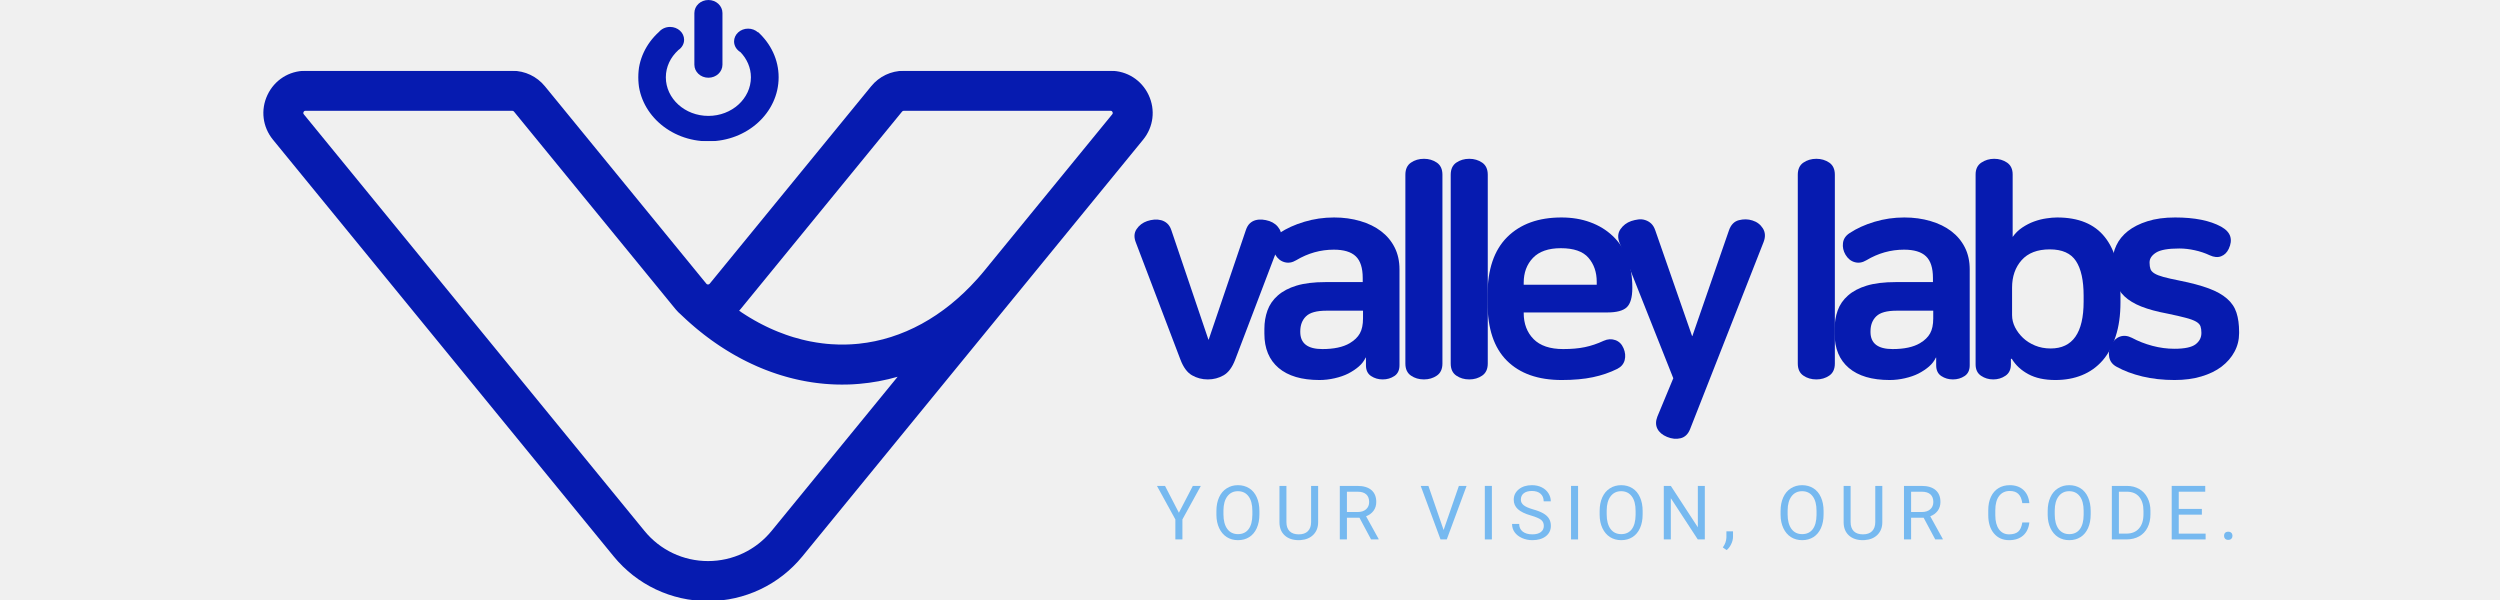
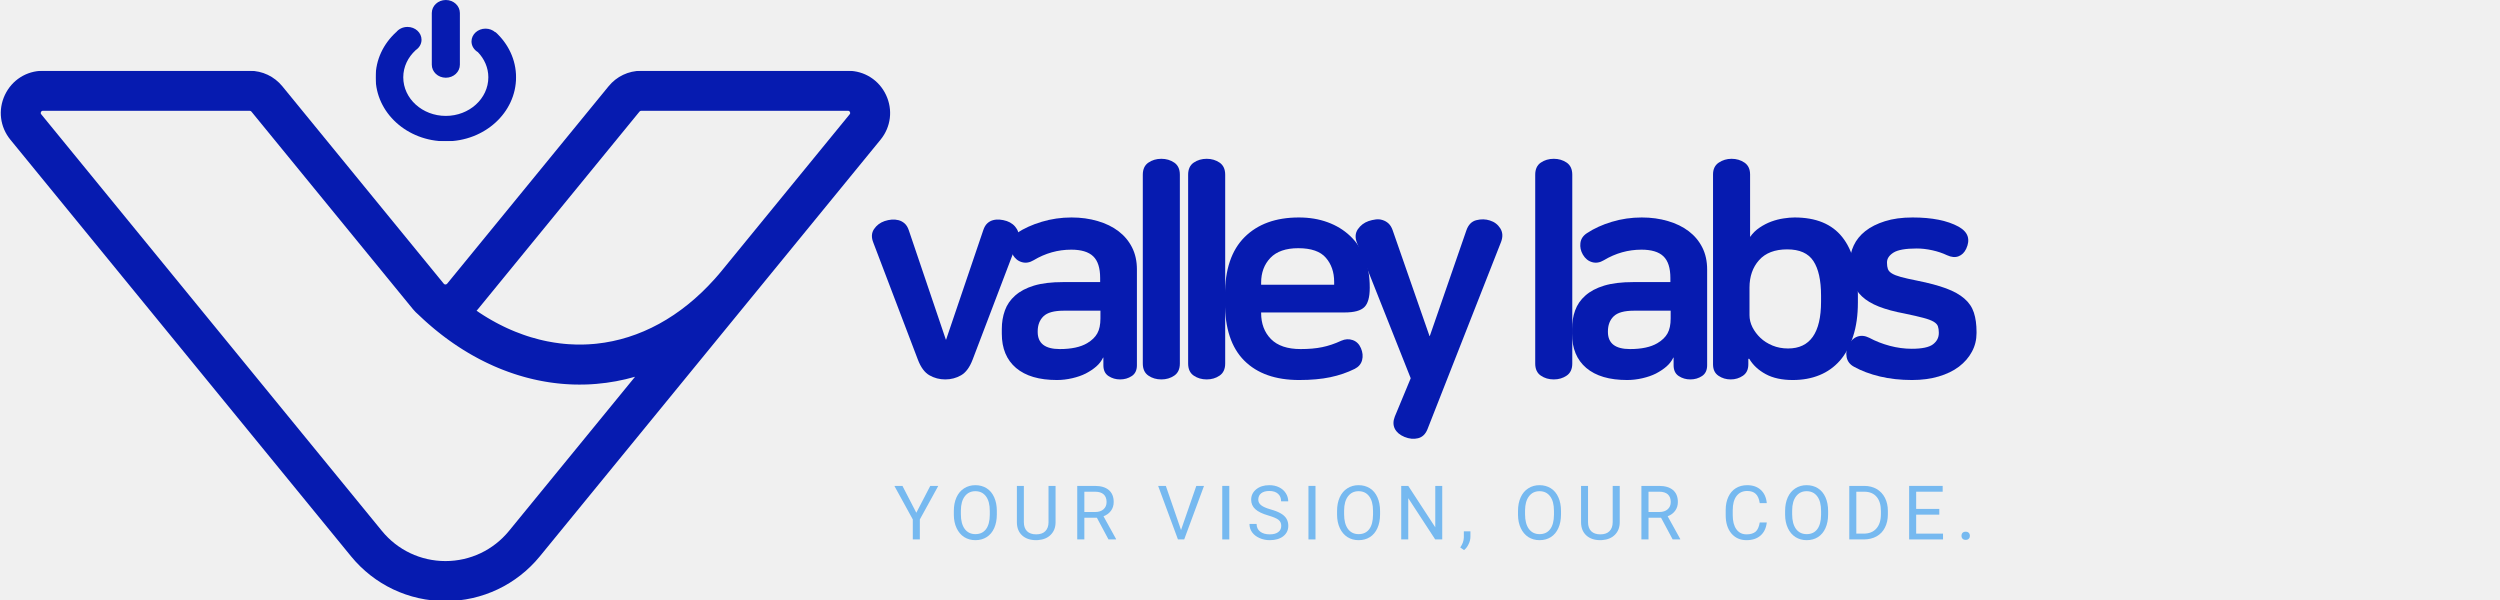
- <svg xmlns="http://www.w3.org/2000/svg" width="250" height="60" viewBox="0 0 333 101" fill="none">
+ <svg xmlns="http://www.w3.org/2000/svg" width="250" height="60" viewBox="44.2 0 333 101" fill="none">
  <mask id="mask0_63_302" style="mask-type:luminance" maskUnits="userSpaceOnUse" x="0" y="11" width="151" height="90">
    <path d="M0 11.905H150.539V101H0V11.905Z" fill="white" />
  </mask>
  <g mask="url(#mask0_63_302)">
    <path d="M75.269 94.447C71.106 94.447 67.206 92.597 64.571 89.373L7.233 19.25C7.125 19.117 7.112 19.012 7.183 18.86C7.258 18.709 7.347 18.65 7.514 18.65H42.32C42.434 18.65 42.53 18.699 42.604 18.786L69.784 52.027C70.072 52.38 70.393 52.701 70.739 52.992C70.754 53.008 70.77 53.023 70.785 53.035L70.887 53.134C70.939 53.184 70.992 53.233 71.048 53.283C71.091 53.326 71.134 53.366 71.177 53.407L71.279 53.499C71.335 53.552 71.387 53.605 71.446 53.657C71.486 53.697 71.529 53.735 71.573 53.775L71.675 53.868C71.733 53.92 71.789 53.973 71.844 54.022C71.885 54.059 71.925 54.093 71.965 54.131L72.073 54.227C72.132 54.279 72.19 54.332 72.249 54.384C72.286 54.418 72.326 54.452 72.366 54.486L72.471 54.579C72.533 54.632 72.595 54.684 72.657 54.737C72.694 54.771 72.731 54.805 72.771 54.836L72.87 54.923C72.935 54.978 72.999 55.034 73.064 55.087L73.268 55.26C73.339 55.319 73.407 55.374 73.475 55.433C73.509 55.461 73.546 55.489 73.58 55.517L73.67 55.591C73.744 55.65 73.815 55.709 73.889 55.767L74.093 55.931C74.164 55.987 74.235 56.043 74.306 56.098L74.494 56.25C74.572 56.306 74.646 56.367 74.723 56.426L74.902 56.562C74.982 56.624 75.066 56.686 75.143 56.745L75.322 56.878C75.405 56.94 75.486 56.999 75.569 57.06L75.733 57.181C75.819 57.243 75.906 57.305 75.995 57.37L76.159 57.484C76.245 57.546 76.335 57.608 76.421 57.67L76.554 57.763C76.653 57.828 76.752 57.899 76.851 57.964L76.987 58.057C77.085 58.125 77.184 58.19 77.286 58.258L77.41 58.338C77.515 58.406 77.617 58.474 77.719 58.539L77.845 58.62C77.95 58.688 78.052 58.753 78.157 58.818L78.268 58.889C78.379 58.957 78.487 59.022 78.596 59.09L78.704 59.155C78.815 59.223 78.926 59.291 79.037 59.356L79.142 59.421C79.253 59.486 79.365 59.551 79.479 59.616L79.587 59.678C79.698 59.743 79.809 59.805 79.924 59.87L80.025 59.925C80.14 59.99 80.254 60.055 80.371 60.117L80.464 60.167C80.585 60.235 80.702 60.297 80.819 60.359L80.906 60.405C81.029 60.47 81.15 60.532 81.267 60.594L81.357 60.637C81.48 60.702 81.601 60.764 81.721 60.823L81.804 60.863C81.928 60.925 82.052 60.987 82.175 61.045L82.268 61.089C82.388 61.148 82.508 61.206 82.632 61.262L82.716 61.299C82.839 61.358 82.963 61.414 83.089 61.469L83.166 61.507C83.296 61.562 83.42 61.621 83.546 61.677L83.626 61.711C83.75 61.763 83.88 61.819 84.006 61.871L84.081 61.906C84.21 61.958 84.34 62.011 84.47 62.063L84.541 62.094C84.67 62.147 84.8 62.196 84.933 62.249L84.998 62.274C85.134 62.326 85.266 62.379 85.396 62.425L85.464 62.45C85.597 62.5 85.73 62.552 85.862 62.599L85.933 62.623C86.063 62.67 86.196 62.719 86.332 62.763L86.4 62.787C86.536 62.834 86.669 62.877 86.801 62.923L86.863 62.945C86.999 62.988 87.135 63.032 87.271 63.075L87.326 63.094C87.465 63.137 87.604 63.18 87.74 63.221L87.799 63.236C87.935 63.279 88.074 63.319 88.216 63.36L88.275 63.378C88.41 63.415 88.549 63.456 88.688 63.493L88.75 63.511C88.886 63.545 89.025 63.583 89.164 63.62L89.226 63.635C89.362 63.669 89.501 63.706 89.64 63.74L89.686 63.749C89.831 63.787 89.973 63.818 90.115 63.852L90.177 63.867C90.316 63.898 90.455 63.929 90.594 63.957L90.64 63.969C90.788 64 90.93 64.031 91.073 64.059L91.116 64.065C91.267 64.096 91.409 64.124 91.551 64.152L91.594 64.158C91.743 64.186 91.888 64.214 92.033 64.238L92.076 64.245C92.225 64.269 92.37 64.294 92.512 64.316L92.558 64.325C92.703 64.347 92.848 64.368 92.993 64.39L93.04 64.396C93.185 64.415 93.33 64.436 93.478 64.455L93.522 64.461C93.667 64.48 93.815 64.498 93.96 64.514L93.982 64.517C94.139 64.535 94.291 64.551 94.445 64.566L94.473 64.569C94.627 64.585 94.779 64.6 94.927 64.613L94.979 64.616C95.128 64.628 95.273 64.641 95.415 64.65L95.452 64.653C95.603 64.662 95.748 64.675 95.897 64.681L95.94 64.684C96.088 64.693 96.236 64.699 96.381 64.706L96.428 64.709C96.579 64.715 96.724 64.718 96.869 64.724H96.925C97.07 64.73 97.212 64.733 97.354 64.733H97.428C97.564 64.737 97.703 64.737 97.839 64.74L97.913 64.737C98.225 64.737 98.528 64.733 98.812 64.724C98.849 64.724 98.886 64.721 98.92 64.721L99.028 64.718C99.118 64.715 99.207 64.712 99.3 64.709C99.46 64.699 99.624 64.693 99.788 64.684C100.1 64.665 100.415 64.641 100.73 64.616C102.913 64.43 105.069 64.031 107.185 63.422L85.964 89.373C83.327 92.597 79.429 94.447 75.269 94.447ZM80.507 52.308C80.591 52.219 80.674 52.123 80.751 52.027L107.932 18.786C108.006 18.696 108.102 18.65 108.216 18.65H143.022C143.192 18.65 143.278 18.709 143.352 18.86C143.423 19.012 143.411 19.12 143.303 19.25L121.86 45.471L121.83 45.511C121.752 45.604 121.675 45.697 121.598 45.789L121.527 45.876C121.484 45.932 121.434 45.984 121.388 46.04L121.045 46.439C121.005 46.489 120.965 46.535 120.922 46.581L120.826 46.69C120.758 46.77 120.687 46.851 120.616 46.931L120.588 46.959C114.887 53.329 107.991 57.098 100.65 57.859C100.514 57.871 100.381 57.883 100.245 57.896L100.177 57.902C99.924 57.924 99.661 57.942 99.399 57.958C99.201 57.97 98.991 57.979 98.76 57.986L98.679 57.989C98.485 57.995 98.278 57.998 98.065 58.001H97.972C97.756 58.001 97.549 58.001 97.351 57.998H97.283C96.838 57.986 96.394 57.967 95.958 57.936L95.93 57.933C95.721 57.918 95.51 57.902 95.282 57.88L95.22 57.874C95.001 57.853 94.788 57.828 94.578 57.803L94.525 57.797C93.855 57.713 93.179 57.608 92.512 57.475L92.456 57.466C92.249 57.426 92.033 57.379 91.82 57.33L91.761 57.317C91.536 57.268 91.317 57.215 91.11 57.163L91.091 57.16C90.653 57.051 90.208 56.928 89.766 56.794L89.714 56.782C89.51 56.72 89.3 56.652 89.084 56.584L89.016 56.562C88.799 56.491 88.586 56.417 88.386 56.346L88.342 56.33C87.91 56.179 87.475 56.015 87.048 55.842L86.996 55.82C86.801 55.742 86.594 55.656 86.381 55.563L86.301 55.529C86.094 55.439 85.89 55.35 85.696 55.26L85.628 55.229C85.396 55.121 85.195 55.025 85.001 54.932L84.992 54.926C84.794 54.83 84.59 54.731 84.371 54.616L84.318 54.589C84.127 54.489 83.932 54.391 83.722 54.276L83.63 54.223C83.435 54.118 83.24 54.01 83.049 53.902L82.959 53.849C82.746 53.728 82.555 53.614 82.373 53.506L82.323 53.478C82.132 53.36 81.934 53.24 81.74 53.119L81.693 53.088C81.514 52.977 81.326 52.856 81.116 52.717L81.02 52.655C80.85 52.544 80.68 52.426 80.507 52.308ZM143.022 11.915H108.216C106.082 11.915 104.081 12.864 102.731 14.52L75.55 47.757C75.433 47.903 75.192 47.934 75.047 47.819L75.041 47.813C75.022 47.8 75.004 47.782 74.988 47.76L47.805 14.517C46.452 12.864 44.454 11.915 42.32 11.915H7.514C4.747 11.915 2.295 13.471 1.109 15.977C-0.077 18.483 0.278 21.372 2.032 23.517L59.371 93.64C63.287 98.432 69.083 101.182 75.269 101.182C81.452 101.182 87.246 98.432 91.165 93.64L127.003 49.812C127.03 49.784 127.055 49.753 127.077 49.725L148.507 23.517C150.261 21.372 150.613 18.483 149.427 15.977C148.244 13.471 145.789 11.915 143.022 11.915Z" fill="#061BB0" />
  </g>
  <mask id="mask1_63_302" style="mask-type:luminance" maskUnits="userSpaceOnUse" x="63" y="0" width="25" height="24">
    <path d="M63.503 0H87.221V23.761H63.503V0Z" fill="white" />
  </mask>
  <g mask="url(#mask1_63_302)">
    <path fill-rule="evenodd" clip-rule="evenodd" d="M75.334 23.789C68.809 23.789 63.512 18.959 63.512 13.01C63.512 10.049 64.831 7.37 66.956 5.42L66.965 5.43C67.394 4.888 68.089 4.533 68.876 4.533C70.183 4.533 71.242 5.498 71.242 6.689C71.242 7.419 70.844 8.063 70.232 8.453L70.242 8.459C68.966 9.631 68.166 11.234 68.166 13.01C68.166 16.599 71.375 19.51 75.328 19.51C79.278 19.51 82.487 16.599 82.487 13.01C82.487 11.389 81.817 9.916 80.73 8.78C80.084 8.394 79.652 7.732 79.652 6.977C79.652 5.786 80.714 4.82 82.017 4.82C82.657 4.82 83.231 5.055 83.657 5.43L83.691 5.399C85.829 7.348 87.153 10.037 87.153 13.01C87.153 18.959 81.86 23.789 75.334 23.789ZM75.331 13.084C74.022 13.084 72.969 12.106 72.969 10.89V2.197C72.969 0.981 74.022 0 75.331 0C76.641 0 77.697 0.981 77.697 2.197V10.89C77.697 12.106 76.641 13.084 75.331 13.084Z" fill="#061BB0" />
  </g>
  <path d="M149.196 37.213C149.591 37.083 149.986 37 150.382 36.966C150.777 36.935 151.163 36.966 151.543 37.065C151.92 37.164 152.259 37.346 152.556 37.609C152.858 37.875 153.093 38.253 153.26 38.748L159.498 57.163H159.548L165.799 38.748C165.962 38.253 166.185 37.875 166.466 37.609C166.744 37.346 167.065 37.164 167.429 37.065C167.791 36.966 168.171 36.935 168.566 36.966C168.967 37 169.369 37.083 169.764 37.213C170.521 37.479 171.089 37.931 171.469 38.575C171.846 39.218 171.855 39.985 171.494 40.877L164.007 60.541C163.513 61.838 162.862 62.716 162.056 63.177C161.246 63.641 160.363 63.87 159.4 63.87C158.442 63.87 157.559 63.641 156.744 63.177C155.934 62.716 155.286 61.838 154.792 60.541L147.306 40.877C146.941 39.985 146.975 39.218 147.404 38.575C147.831 37.931 148.43 37.479 149.196 37.213Z" fill="#061BB0" />
  <path d="M179.372 52.299C177.717 52.299 176.568 52.618 175.926 53.252C175.283 53.88 174.962 54.722 174.962 55.777V55.876C174.962 57.8 176.201 58.759 178.681 58.759C180.632 58.759 182.167 58.431 183.288 57.769C184.079 57.299 184.647 56.751 184.993 56.123C185.345 55.498 185.524 54.657 185.524 53.599V52.299H179.372ZM180.657 36.607C182.245 36.607 183.715 36.811 185.067 37.213C186.426 37.609 187.591 38.179 188.563 38.921C189.542 39.664 190.305 40.576 190.849 41.656C191.392 42.73 191.664 43.964 191.664 45.356V61.482C191.664 62.317 191.374 62.923 190.799 63.301C190.222 63.681 189.567 63.87 188.835 63.87C188.109 63.87 187.458 63.681 186.883 63.301C186.306 62.923 186.019 62.317 186.019 61.482V60.195H185.969C185.704 60.758 185.321 61.256 184.82 61.692C184.326 62.122 183.733 62.518 183.041 62.88C182.38 63.211 181.621 63.474 180.756 63.672C179.897 63.87 179.042 63.969 178.186 63.969C175.212 63.969 172.924 63.295 171.318 61.94C169.718 60.578 168.921 58.657 168.921 56.173V55.381C168.921 54.261 169.094 53.221 169.44 52.262C169.786 51.297 170.361 50.461 171.17 49.75C171.976 49.032 173.029 48.475 174.332 48.079C175.642 47.683 177.272 47.485 179.224 47.485H185.475V46.792C185.475 45.103 185.083 43.884 184.301 43.141C183.526 42.399 182.294 42.027 180.608 42.027C178.366 42.027 176.253 42.621 174.27 43.809C173.61 44.206 172.955 44.314 172.306 44.131C171.664 43.952 171.145 43.531 170.75 42.869C170.385 42.244 170.246 41.591 170.33 40.914C170.41 40.23 170.781 39.673 171.441 39.243C172.634 38.451 174.03 37.817 175.629 37.337C177.235 36.851 178.909 36.607 180.657 36.607Z" fill="#061BB0" />
  <path d="M195.78 26.731C196.602 26.731 197.327 26.948 197.954 27.375C198.578 27.805 198.893 28.485 198.893 29.417V61.185C198.893 62.119 198.578 62.8 197.954 63.227C197.327 63.657 196.602 63.87 195.78 63.87C194.946 63.87 194.217 63.657 193.594 63.227C192.967 62.8 192.655 62.119 192.655 61.185V29.417C192.655 28.485 192.967 27.805 193.594 27.375C194.217 26.948 194.946 26.731 195.78 26.731Z" fill="#061BB0" />
  <path d="M203.411 26.731C204.233 26.731 204.958 26.948 205.585 27.375C206.209 27.805 206.524 28.485 206.524 29.417V61.185C206.524 62.119 206.209 62.8 205.585 63.227C204.958 63.657 204.233 63.87 203.411 63.87C202.577 63.87 201.848 63.657 201.225 63.227C200.598 62.8 200.286 62.119 200.286 61.185V29.417C200.286 28.485 200.598 27.805 201.225 27.375C201.848 26.948 202.577 26.731 203.411 26.731Z" fill="#061BB0" />
  <path d="M218.825 41.78C216.74 41.78 215.174 42.324 214.13 43.413C213.093 44.502 212.574 45.895 212.574 47.584V47.931H224.866V47.435C224.866 45.811 224.399 44.462 223.47 43.389C222.546 42.318 220.999 41.78 218.825 41.78ZM218.924 36.607C220.702 36.607 222.315 36.876 223.766 37.411C225.224 37.94 226.478 38.705 227.534 39.701C228.596 40.691 229.415 41.916 229.992 43.376C230.567 44.831 230.857 46.495 230.857 48.376V48.475C230.857 50.034 230.551 51.111 229.943 51.705C229.331 52.299 228.232 52.596 226.644 52.596H212.574V52.695C212.574 54.486 213.124 55.947 214.229 57.076C215.341 58.199 217.003 58.759 219.22 58.759C220.604 58.759 221.814 58.654 222.852 58.437C223.896 58.224 224.964 57.865 226.051 57.361C226.719 57.064 227.364 57.027 227.991 57.249C228.615 57.466 229.078 57.918 229.375 58.611C229.671 59.304 229.736 59.972 229.572 60.615C229.405 61.259 228.995 61.751 228.337 62.088C227.077 62.716 225.699 63.187 224.211 63.499C222.728 63.812 220.98 63.969 218.973 63.969C215.001 63.969 211.925 62.886 209.745 60.715C207.571 58.546 206.484 55.294 206.484 50.962V49.675C206.484 45.369 207.586 42.114 209.794 39.911C212.009 37.708 215.051 36.607 218.924 36.607Z" fill="#061BB0" />
  <path d="M251.083 37.114C251.84 37.346 252.424 37.792 252.838 38.451C253.248 39.113 253.289 39.871 252.961 40.728L240.571 72.261C240.24 73.084 239.712 73.588 238.989 73.771C238.264 73.95 237.501 73.876 236.704 73.548C235.913 73.217 235.37 72.756 235.073 72.162C234.777 71.568 234.777 70.89 235.073 70.132L237.754 63.672L228.724 40.926C228.359 40.035 228.403 39.261 228.847 38.599C229.298 37.94 229.904 37.479 230.663 37.213C231.059 37.083 231.454 36.99 231.849 36.941C232.244 36.885 232.631 36.916 233.01 37.04C233.396 37.158 233.739 37.356 234.036 37.634C234.332 37.916 234.561 38.302 234.728 38.797L240.917 56.569H240.966L247.118 38.797C247.445 37.841 248.007 37.263 248.798 37.065C249.595 36.861 250.358 36.876 251.083 37.114Z" fill="#061BB0" />
  <path d="M261.837 26.731C262.658 26.731 263.384 26.948 264.011 27.375C264.635 27.805 264.95 28.485 264.95 29.417V61.185C264.95 62.119 264.635 62.8 264.011 63.227C263.384 63.657 262.658 63.87 261.837 63.87C261.003 63.87 260.274 63.657 259.65 63.227C259.023 62.8 258.711 62.119 258.711 61.185V29.417C258.711 28.485 259.023 27.805 259.65 27.375C260.274 26.948 261.003 26.731 261.837 26.731Z" fill="#061BB0" />
  <path d="M275.36 52.299C273.705 52.299 272.556 52.618 271.914 53.252C271.271 53.88 270.95 54.722 270.95 55.777V55.876C270.95 57.8 272.189 58.759 274.669 58.759C276.62 58.759 278.155 58.431 279.276 57.769C280.067 57.299 280.635 56.751 280.981 56.123C281.333 55.498 281.512 54.657 281.512 53.599V52.299H275.36ZM276.645 36.607C278.232 36.607 279.703 36.811 281.055 37.213C282.414 37.609 283.578 38.179 284.551 38.921C285.53 39.664 286.293 40.576 286.837 41.656C287.38 42.73 287.652 43.964 287.652 45.356V61.482C287.652 62.317 287.362 62.923 286.787 63.301C286.21 63.681 285.555 63.87 284.823 63.87C284.097 63.87 283.446 63.681 282.871 63.301C282.294 62.923 282.006 62.317 282.006 61.482V60.195H281.957C281.691 60.758 281.308 61.256 280.808 61.692C280.314 62.122 279.721 62.518 279.029 62.88C278.368 63.211 277.609 63.474 276.744 63.672C275.885 63.87 275.03 63.969 274.174 63.969C271.2 63.969 268.912 63.295 267.306 61.94C265.706 60.578 264.909 58.657 264.909 56.173V55.381C264.909 54.261 265.082 53.221 265.428 52.262C265.774 51.297 266.348 50.461 267.158 49.75C267.964 49.032 269.017 48.475 270.32 48.079C271.63 47.683 273.26 47.485 275.212 47.485H281.463V46.792C281.463 45.103 281.071 43.884 280.289 43.141C279.514 42.399 278.282 42.027 276.596 42.027C274.354 42.027 272.241 42.621 270.258 43.809C269.597 44.206 268.943 44.314 268.294 44.131C267.652 43.952 267.133 43.531 266.738 42.869C266.373 42.244 266.234 41.591 266.318 40.914C266.398 40.23 266.768 39.673 267.429 39.243C268.622 38.451 270.017 37.817 271.617 37.337C273.223 36.851 274.897 36.607 276.645 36.607Z" fill="#061BB0" />
  <path d="M291.768 26.731C292.59 26.731 293.315 26.948 293.942 27.375C294.566 27.805 294.881 28.47 294.881 29.367V39.886C295.317 39.261 295.857 38.732 296.499 38.302C297.142 37.875 297.8 37.535 298.476 37.288C299.159 37.04 299.838 36.867 300.514 36.768C301.188 36.663 301.805 36.607 302.367 36.607C305.975 36.607 308.649 37.708 310.397 39.911C312.151 42.114 313.028 45.353 313.028 49.626V50.913C313.028 53.066 312.76 54.966 312.225 56.606C311.697 58.239 310.956 59.607 310.002 60.702C309.044 61.791 307.896 62.608 306.555 63.152C305.221 63.697 303.726 63.969 302.071 63.969C300.249 63.969 298.729 63.641 297.512 62.979C296.293 62.32 295.366 61.457 294.733 60.393H294.585V61.333C294.585 62.2 294.279 62.84 293.671 63.251C293.059 63.666 292.377 63.87 291.62 63.87C290.854 63.87 290.165 63.666 289.557 63.251C288.945 62.84 288.643 62.2 288.643 61.333V29.367C288.643 28.47 288.964 27.805 289.606 27.375C290.249 26.948 290.968 26.731 291.768 26.731ZM301.132 41.978C299.047 41.978 297.466 42.584 296.388 43.797C295.317 45.004 294.782 46.544 294.782 48.425V53.042C294.782 53.744 294.946 54.425 295.276 55.084C295.613 55.746 296.061 56.343 296.623 56.878C297.182 57.407 297.858 57.837 298.649 58.165C299.446 58.496 300.323 58.66 301.28 58.66C304.977 58.66 306.827 56.03 306.827 50.764V49.775C306.827 47.194 306.398 45.251 305.542 43.946C304.684 42.634 303.214 41.978 301.132 41.978Z" fill="#061BB0" />
  <path d="M322.24 36.607C325.508 36.607 328.086 37.124 329.973 38.154C330.795 38.618 331.308 39.163 331.505 39.787C331.703 40.416 331.619 41.112 331.258 41.879C330.962 42.507 330.532 42.928 329.973 43.141C329.411 43.358 328.769 43.299 328.046 42.968C327.28 42.606 326.443 42.324 325.539 42.126C324.631 41.928 323.763 41.829 322.932 41.829C321.054 41.829 319.748 42.061 319.016 42.522C318.29 42.986 317.929 43.531 317.929 44.156V44.255C317.929 44.651 317.978 44.994 318.077 45.282C318.176 45.564 318.398 45.811 318.744 46.025C319.09 46.241 319.59 46.439 320.251 46.619C320.918 46.801 321.826 47.009 322.981 47.237C324.964 47.633 326.601 48.073 327.886 48.549C329.177 49.029 330.202 49.601 330.962 50.27C331.728 50.932 332.259 51.718 332.555 52.633C332.852 53.543 333 54.623 333 55.876V56.074C333 57.206 332.741 58.249 332.222 59.205C331.709 60.164 330.986 60.999 330.048 61.717C329.109 62.428 327.966 62.979 326.626 63.375C325.291 63.771 323.797 63.969 322.141 63.969C320.189 63.969 318.386 63.771 316.731 63.375C315.081 62.979 313.633 62.435 312.382 61.742C311.69 61.37 311.273 60.832 311.134 60.12C311.002 59.412 311.104 58.728 311.443 58.066C311.805 57.367 312.299 56.9 312.926 56.668C313.55 56.439 314.226 56.504 314.952 56.866C316.014 57.435 317.163 57.887 318.398 58.215C319.64 58.546 320.872 58.71 322.092 58.71C323.812 58.71 325.001 58.462 325.662 57.967C326.32 57.466 326.65 56.835 326.65 56.074V55.975C326.65 55.579 326.601 55.232 326.502 54.935C326.403 54.638 326.156 54.375 325.761 54.143C325.366 53.914 324.785 53.697 324.019 53.499C323.259 53.295 322.24 53.06 320.955 52.794C319.201 52.466 317.734 52.07 316.558 51.606C315.387 51.145 314.439 50.576 313.716 49.898C312.991 49.215 312.472 48.419 312.16 47.51C311.845 46.603 311.69 45.551 311.69 44.354V44.156C311.69 43.166 311.903 42.219 312.333 41.31C312.759 40.394 313.411 39.589 314.285 38.896C315.165 38.203 316.264 37.653 317.583 37.238C318.899 36.817 320.452 36.607 322.24 36.607Z" fill="#061BB0" />
  <path d="M154.53 86.311L156.877 81.794H158.224L155.123 87.438V90.804H153.937V87.438L150.836 81.794H152.195L154.53 86.311Z" fill="#76B9F0" />
  <path d="M168.084 86.584C168.084 87.469 167.936 88.239 167.64 88.898C167.343 89.56 166.923 90.061 166.38 90.408C165.836 90.754 165.2 90.928 164.477 90.928C163.767 90.928 163.137 90.754 162.587 90.408C162.043 90.055 161.617 89.554 161.315 88.91C161.009 88.267 160.851 87.521 160.845 86.67V86.014C160.845 85.148 160.993 84.387 161.29 83.725C161.593 83.057 162.022 82.549 162.575 82.203C163.124 81.85 163.754 81.671 164.465 81.671C165.181 81.671 165.814 81.844 166.367 82.19C166.917 82.537 167.343 83.044 167.64 83.713C167.936 84.375 168.084 85.142 168.084 86.014V86.584ZM166.898 86.002C166.898 84.938 166.682 84.121 166.256 83.552C165.827 82.976 165.231 82.685 164.465 82.685C163.714 82.685 163.121 82.976 162.686 83.552C162.257 84.121 162.037 84.913 162.031 85.928V86.584C162.031 87.623 162.244 88.44 162.674 89.034C163.109 89.622 163.711 89.913 164.477 89.913C165.243 89.913 165.836 89.637 166.256 89.084C166.676 88.524 166.889 87.719 166.898 86.67V86.002Z" fill="#76B9F0" />
  <path d="M177.97 81.794V87.92C177.97 88.771 177.701 89.467 177.167 90.012C176.639 90.55 175.922 90.847 175.017 90.915L174.708 90.928C173.72 90.928 172.933 90.665 172.349 90.135C171.762 89.6 171.466 88.867 171.459 87.933V81.794H172.633V87.896C172.633 88.548 172.809 89.056 173.164 89.418C173.526 89.773 174.041 89.95 174.708 89.95C175.376 89.95 175.885 89.773 176.24 89.418C176.602 89.056 176.784 88.548 176.784 87.896V81.794H177.97Z" fill="#76B9F0" />
  <path d="M184.927 87.153H182.815V90.804H181.617V81.794H184.594C185.607 81.794 186.385 82.026 186.929 82.487C187.478 82.951 187.756 83.623 187.756 84.505C187.756 85.068 187.602 85.557 187.299 85.977C186.994 86.392 186.574 86.701 186.039 86.906L188.152 90.73V90.804H186.879L184.927 87.153ZM182.815 86.188H184.631C185.224 86.188 185.693 86.036 186.039 85.73C186.385 85.427 186.558 85.018 186.558 84.505C186.558 83.945 186.391 83.515 186.064 83.218C185.733 82.921 185.255 82.772 184.631 82.772H182.815V86.188Z" fill="#76B9F0" />
  <path d="M199.091 89.22L201.661 81.794H202.958L199.623 90.804H198.572L195.237 81.794H196.534L199.091 89.22Z" fill="#76B9F0" />
  <path d="M207.216 90.804H206.031V81.794H207.216V90.804Z" fill="#76B9F0" />
  <path d="M213.811 86.782C212.798 86.494 212.057 86.135 211.587 85.705C211.124 85.278 210.896 84.749 210.896 84.121C210.896 83.412 211.18 82.828 211.748 82.364C212.316 81.903 213.051 81.671 213.959 81.671C214.577 81.671 215.124 81.791 215.602 82.029C216.087 82.271 216.461 82.599 216.726 83.02C216.998 83.44 217.134 83.898 217.134 84.393H215.936C215.936 83.849 215.763 83.425 215.417 83.119C215.071 82.806 214.583 82.648 213.959 82.648C213.372 82.648 212.915 82.778 212.588 83.032C212.258 83.289 212.094 83.648 212.094 84.109C212.094 84.474 212.248 84.783 212.563 85.037C212.875 85.294 213.403 85.529 214.145 85.742C214.892 85.95 215.479 86.181 215.899 86.435C216.325 86.683 216.64 86.977 216.838 87.314C217.041 87.654 217.146 88.053 217.146 88.514C217.146 89.241 216.862 89.826 216.294 90.272C215.726 90.711 214.966 90.928 214.021 90.928C213.403 90.928 212.826 90.807 212.292 90.569C211.754 90.33 211.34 90.006 211.044 89.591C210.754 89.18 210.611 88.712 210.611 88.193H211.81C211.81 88.737 212.007 89.167 212.403 89.48C212.804 89.795 213.345 89.95 214.021 89.95C214.645 89.95 215.124 89.823 215.454 89.566C215.791 89.313 215.96 88.966 215.96 88.527C215.96 88.081 215.803 87.741 215.491 87.499C215.185 87.261 214.626 87.023 213.811 86.782Z" fill="#76B9F0" />
  <path d="M221.726 90.804H220.54V81.794H221.726V90.804Z" fill="#76B9F0" />
  <path d="M232.595 86.584C232.595 87.469 232.447 88.239 232.15 88.898C231.854 89.56 231.434 90.061 230.89 90.408C230.347 90.754 229.71 90.928 228.988 90.928C228.277 90.928 227.647 90.754 227.098 90.408C226.554 90.055 226.128 89.554 225.825 88.91C225.52 88.267 225.362 87.521 225.356 86.67V86.014C225.356 85.148 225.504 84.387 225.801 83.725C226.103 83.057 226.532 82.549 227.085 82.203C227.635 81.85 228.265 81.671 228.975 81.671C229.692 81.671 230.325 81.844 230.878 82.19C231.428 82.537 231.854 83.044 232.15 83.713C232.447 84.375 232.595 85.142 232.595 86.014V86.584ZM231.409 86.002C231.409 84.938 231.193 84.121 230.767 83.552C230.337 82.976 229.741 82.685 228.975 82.685C228.225 82.685 227.632 82.976 227.196 83.552C226.767 84.121 226.548 84.913 226.542 85.928V86.584C226.542 87.623 226.755 88.44 227.184 89.034C227.62 89.622 228.222 89.913 228.988 89.913C229.754 89.913 230.347 89.637 230.767 89.084C231.187 88.524 231.4 87.719 231.409 86.67V86.002Z" fill="#76B9F0" />
  <path d="M243.061 90.804H241.875L237.341 83.861V90.804H236.155V81.794H237.341L241.887 88.762V81.794H243.061V90.804Z" fill="#76B9F0" />
  <path d="M246.732 92.598L246.09 92.153C246.476 91.614 246.677 91.058 246.695 90.482V89.442H247.807V90.346C247.807 90.767 247.702 91.181 247.498 91.596C247.301 92.017 247.044 92.351 246.732 92.598Z" fill="#76B9F0" />
  <path d="M263.053 86.584C263.053 87.469 262.905 88.239 262.609 88.898C262.312 89.56 261.892 90.061 261.349 90.408C260.805 90.754 260.169 90.928 259.446 90.928C258.736 90.928 258.106 90.754 257.556 90.408C257.012 90.055 256.586 89.554 256.284 88.91C255.978 88.267 255.82 87.521 255.814 86.67V86.014C255.814 85.148 255.962 84.387 256.259 83.725C256.562 83.057 256.991 82.549 257.544 82.203C258.093 81.85 258.723 81.671 259.434 81.671C260.15 81.671 260.783 81.844 261.336 82.19C261.886 82.537 262.312 83.044 262.609 83.713C262.905 84.375 263.053 85.142 263.053 86.014V86.584ZM261.867 86.002C261.867 84.938 261.651 84.121 261.225 83.552C260.796 82.976 260.2 82.685 259.434 82.685C258.683 82.685 258.09 82.976 257.655 83.552C257.226 84.121 257.006 84.913 257 85.928V86.584C257 87.623 257.213 88.44 257.643 89.034C258.078 89.622 258.68 89.913 259.446 89.913C260.212 89.913 260.805 89.637 261.225 89.084C261.645 88.524 261.858 87.719 261.867 86.67V86.002Z" fill="#76B9F0" />
  <path d="M272.939 81.794V87.92C272.939 88.771 272.67 89.467 272.136 90.012C271.608 90.55 270.891 90.847 269.986 90.915L269.677 90.928C268.689 90.928 267.902 90.665 267.318 90.135C266.731 89.6 266.435 88.867 266.428 87.933V81.794H267.602V87.896C267.602 88.548 267.778 89.056 268.133 89.418C268.495 89.773 269.01 89.95 269.677 89.95C270.345 89.95 270.854 89.773 271.209 89.418C271.571 89.056 271.753 88.548 271.753 87.896V81.794H272.939Z" fill="#76B9F0" />
  <path d="M279.896 87.153H277.784V90.804H276.586V81.794H279.563C280.576 81.794 281.354 82.026 281.898 82.487C282.447 82.951 282.725 83.623 282.725 84.505C282.725 85.068 282.571 85.557 282.268 85.977C281.962 86.392 281.542 86.701 281.008 86.906L283.121 90.73V90.804H281.848L279.896 87.153ZM277.784 86.188H279.6C280.193 86.188 280.662 86.036 281.008 85.73C281.354 85.427 281.527 85.018 281.527 84.505C281.527 83.945 281.36 83.515 281.033 83.218C280.702 82.921 280.224 82.772 279.6 82.772H277.784V86.188Z" fill="#76B9F0" />
  <path d="M297.692 87.945C297.584 88.895 297.235 89.628 296.642 90.148C296.049 90.668 295.262 90.928 294.283 90.928C293.22 90.928 292.368 90.55 291.725 89.789C291.089 89.022 290.774 88.001 290.774 86.72V85.854C290.774 85.012 290.922 84.276 291.219 83.638C291.515 83.004 291.935 82.518 292.479 82.178C293.029 81.841 293.668 81.671 294.394 81.671C295.348 81.671 296.114 81.94 296.691 82.475C297.266 83.004 297.599 83.744 297.692 84.69H296.506C296.398 83.972 296.173 83.453 295.827 83.131C295.487 82.809 295.011 82.648 294.394 82.648C293.634 82.648 293.038 82.93 292.602 83.49C292.173 84.053 291.96 84.848 291.96 85.878V86.757C291.96 87.732 292.161 88.508 292.565 89.084C292.976 89.662 293.548 89.95 294.283 89.95C294.94 89.95 295.447 89.801 295.802 89.504C296.154 89.207 296.389 88.688 296.506 87.945H297.692Z" fill="#76B9F0" />
  <path d="M308.016 86.584C308.016 87.469 307.868 88.239 307.571 88.898C307.275 89.56 306.855 90.061 306.311 90.408C305.768 90.754 305.132 90.928 304.409 90.928C303.699 90.928 303.069 90.754 302.519 90.408C301.975 90.055 301.549 89.554 301.246 88.91C300.941 88.267 300.783 87.521 300.777 86.67V86.014C300.777 85.148 300.925 84.387 301.222 83.725C301.524 83.057 301.954 82.549 302.506 82.203C303.056 81.85 303.686 81.671 304.397 81.671C305.113 81.671 305.746 81.844 306.299 82.19C306.849 82.537 307.275 83.044 307.571 83.713C307.868 84.375 308.016 85.142 308.016 86.014V86.584ZM306.83 86.002C306.83 84.938 306.614 84.121 306.188 83.552C305.758 82.976 305.162 82.685 304.397 82.685C303.646 82.685 303.053 82.976 302.618 83.552C302.188 84.121 301.969 84.913 301.963 85.928V86.584C301.963 87.623 302.176 88.44 302.605 89.034C303.041 89.622 303.643 89.913 304.409 89.913C305.175 89.913 305.768 89.637 306.188 89.084C306.608 88.524 306.821 87.719 306.83 86.67V86.002Z" fill="#76B9F0" />
  <path d="M311.577 90.804V81.794H314.109C314.89 81.794 315.582 81.968 316.184 82.314C316.784 82.661 317.25 83.156 317.58 83.799C317.908 84.437 318.075 85.167 318.075 85.99V86.571C318.075 87.422 317.908 88.168 317.58 88.811C317.259 89.449 316.793 89.938 316.184 90.284C315.573 90.624 314.866 90.798 314.06 90.804H311.577ZM312.763 82.772V89.826H314.01C314.924 89.826 315.632 89.541 316.135 88.972C316.645 88.403 316.901 87.595 316.901 86.547V86.014C316.901 84.993 316.66 84.201 316.184 83.638C315.706 83.069 315.026 82.781 314.146 82.772H312.763Z" fill="#76B9F0" />
  <path d="M326.731 86.633H322.839V89.826H327.361V90.804H321.654V81.794H327.299V82.772H322.839V85.668H326.731V86.633Z" fill="#76B9F0" />
  <path d="M330.464 90.198C330.464 89.999 330.52 89.835 330.637 89.702C330.761 89.573 330.937 89.504 331.169 89.504C331.406 89.504 331.582 89.573 331.7 89.702C331.823 89.835 331.885 89.999 331.885 90.198C331.885 90.389 331.823 90.55 331.7 90.68C331.582 90.81 331.406 90.878 331.169 90.878C330.937 90.878 330.761 90.81 330.637 90.68C330.52 90.55 330.464 90.389 330.464 90.198Z" fill="#76B9F0" />
</svg>
